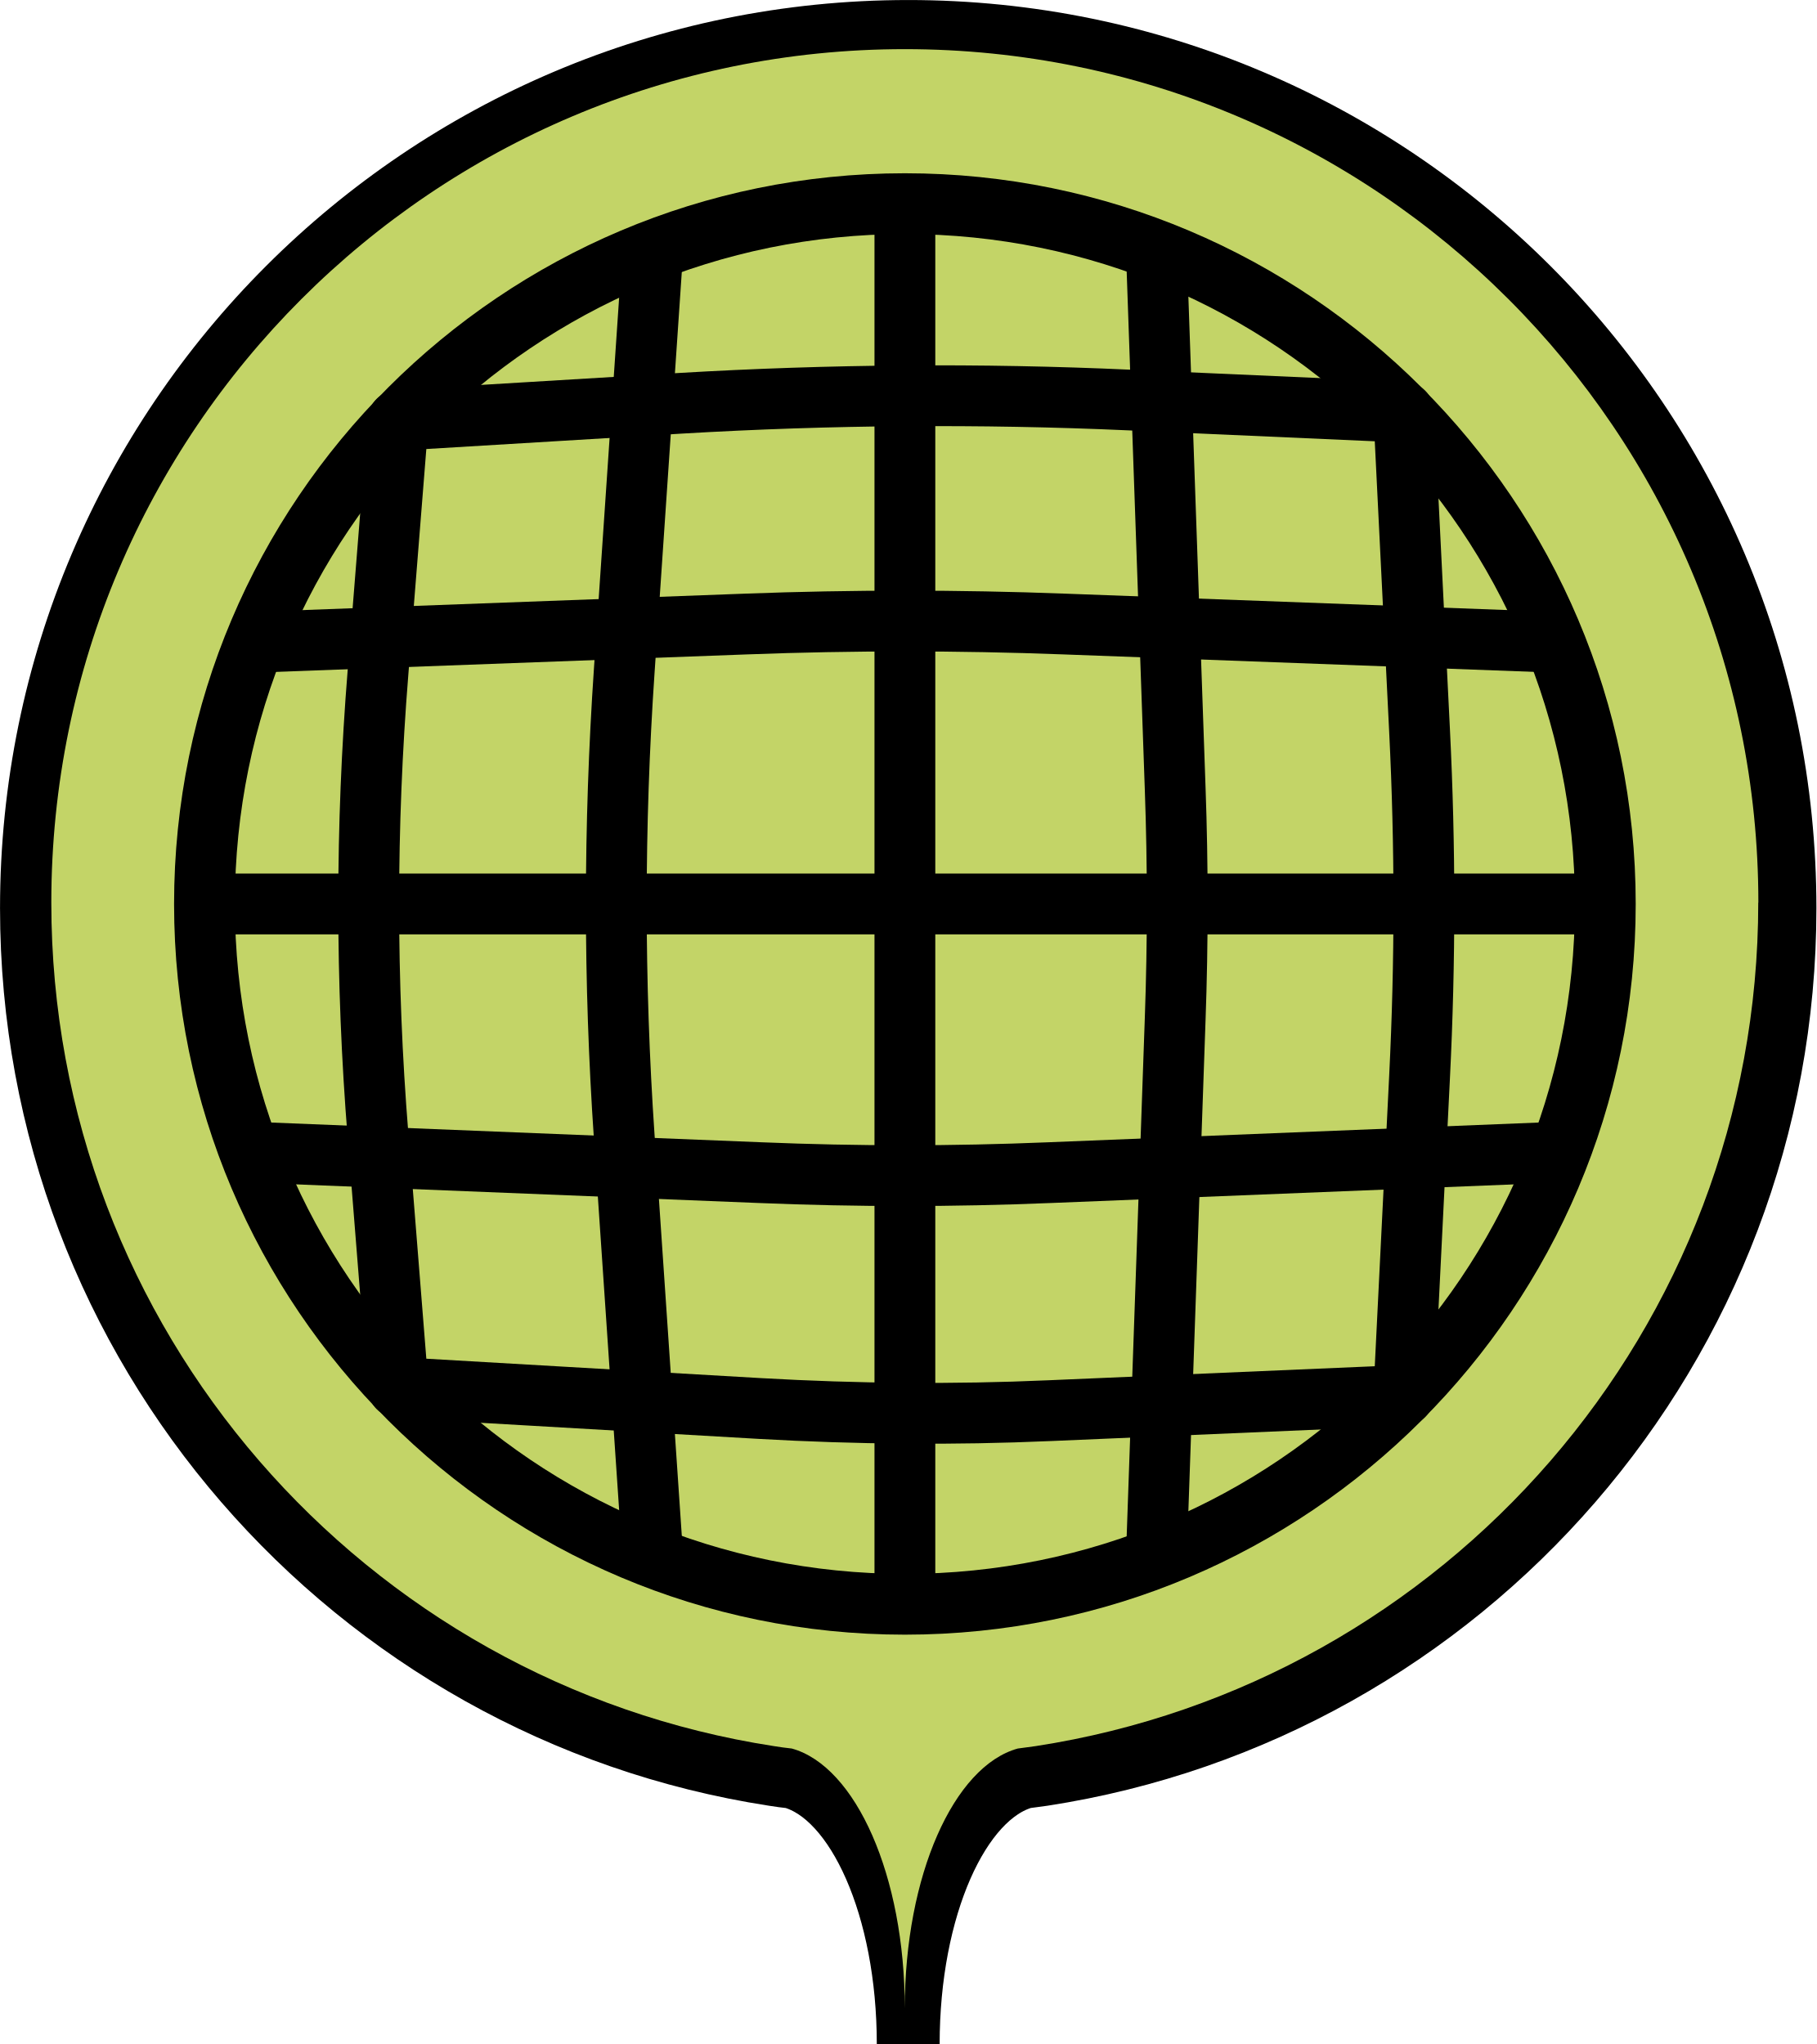
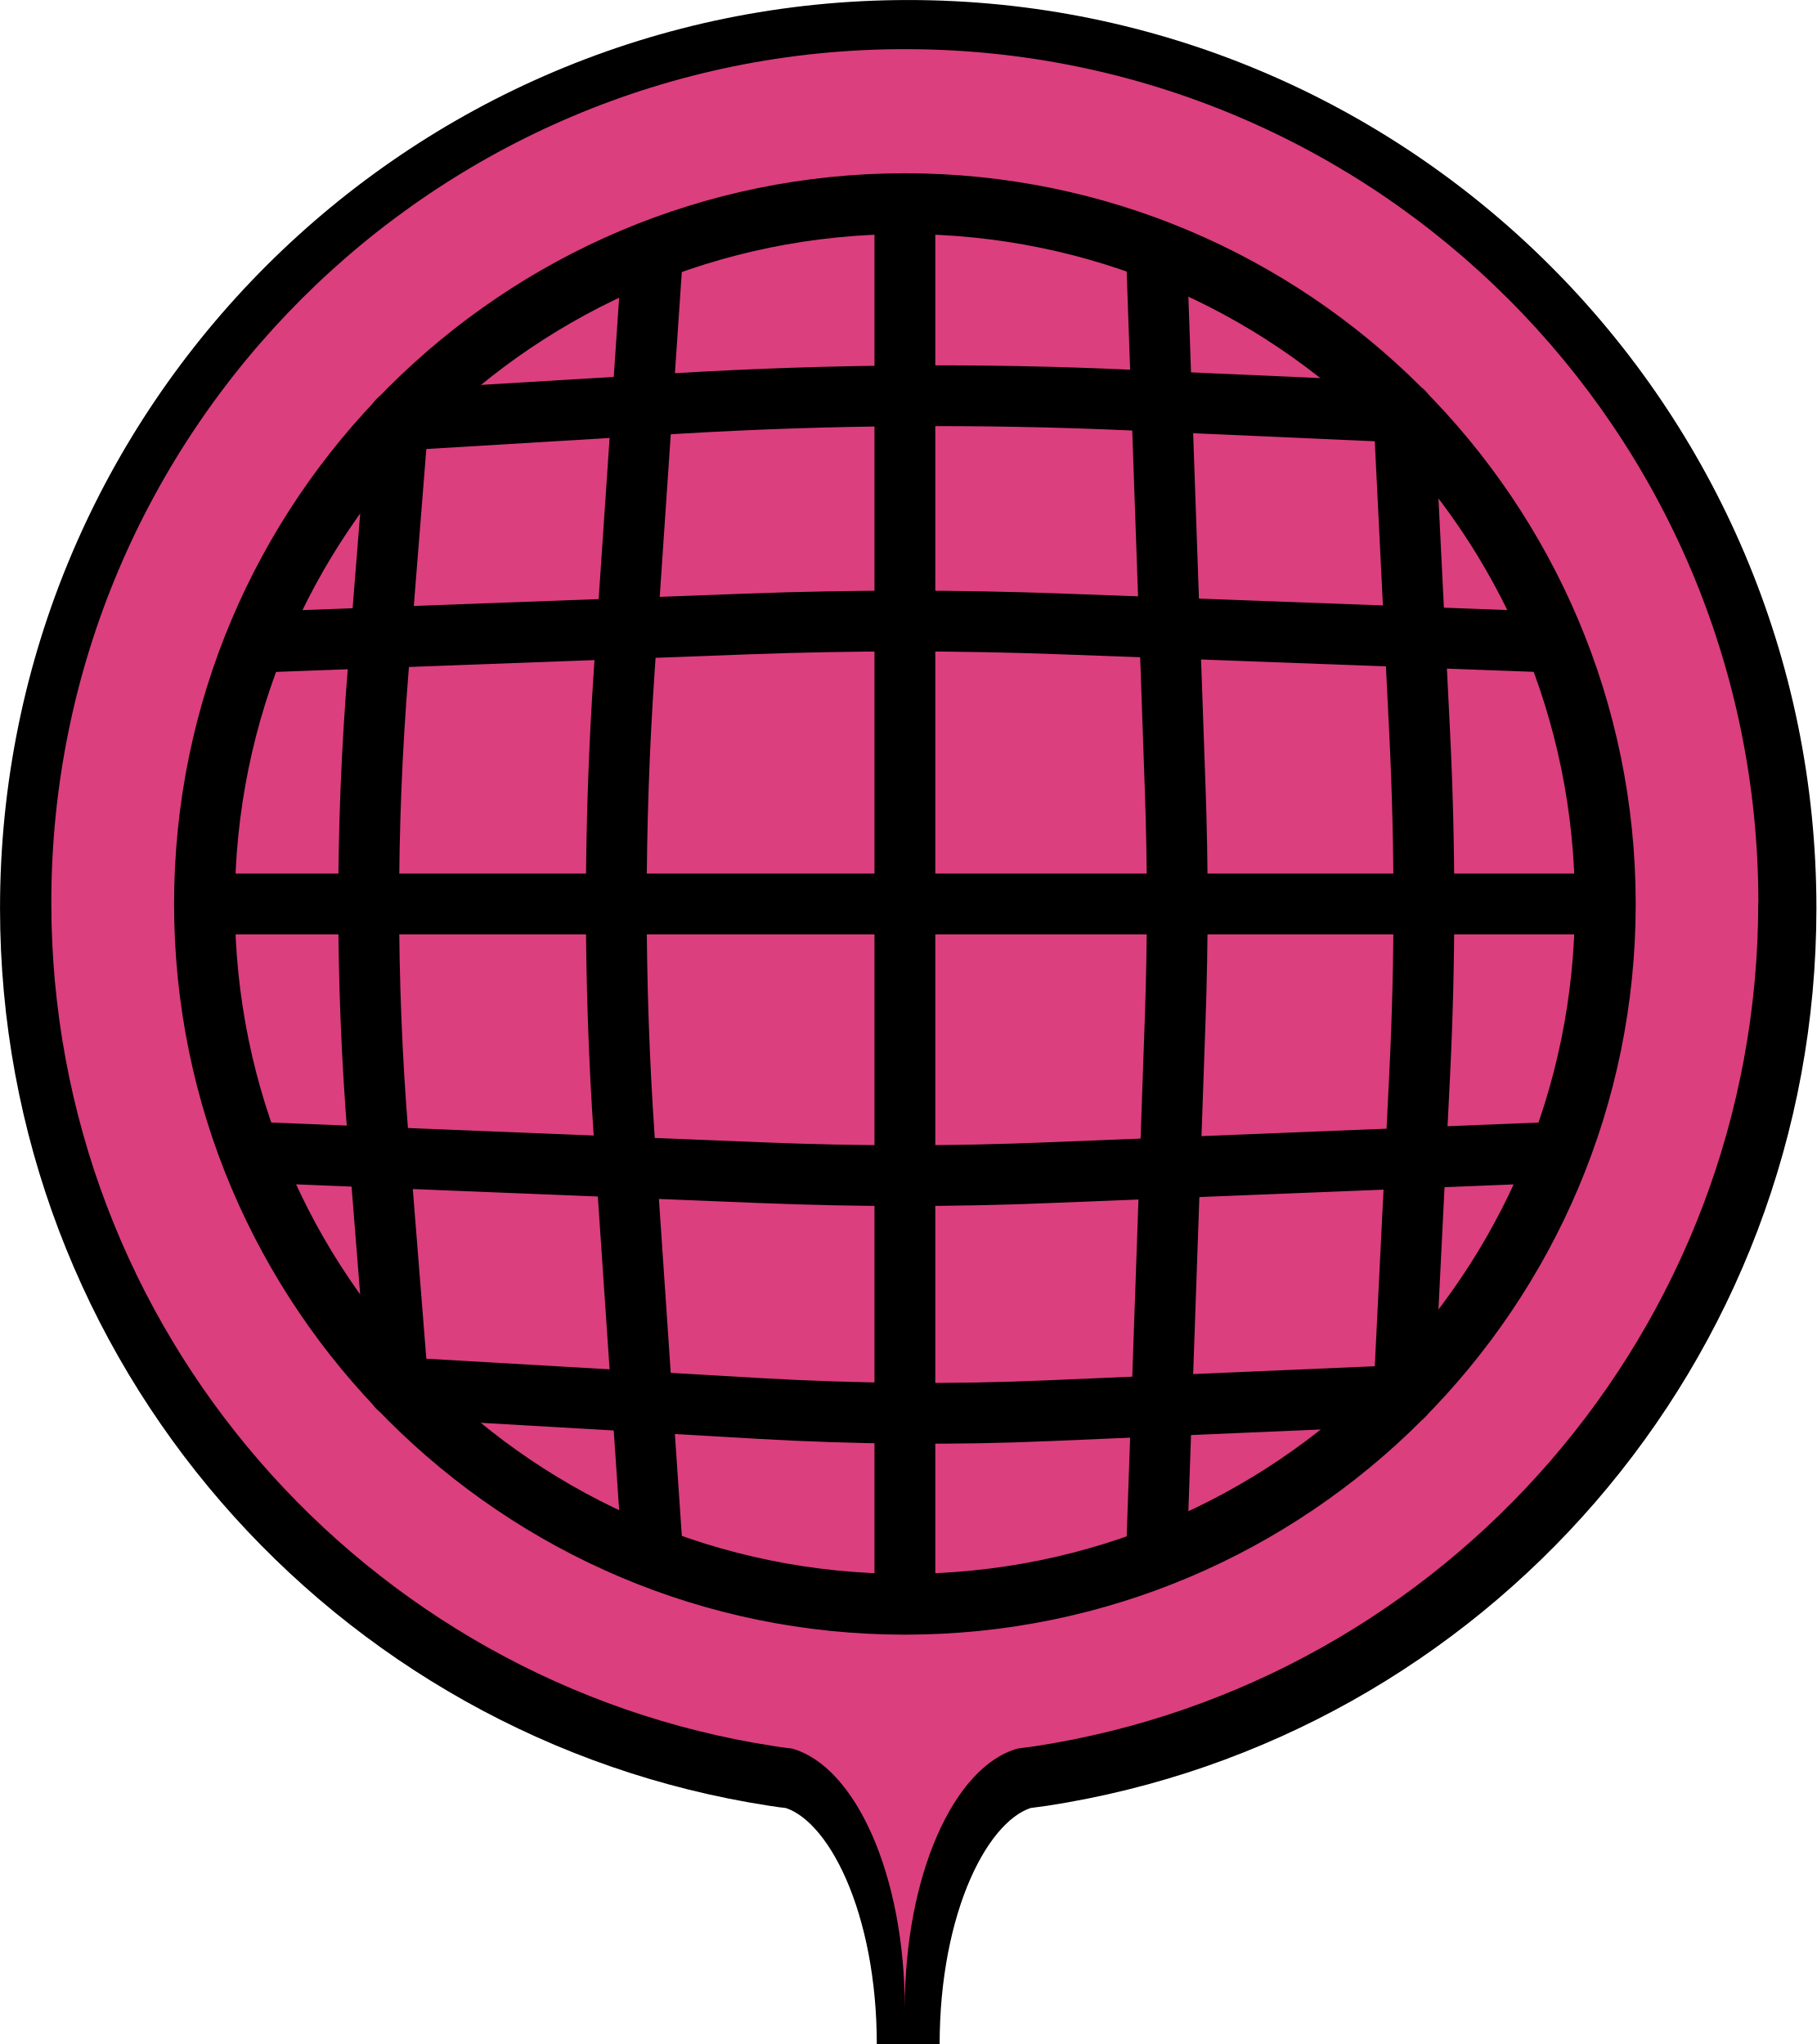
<svg xmlns="http://www.w3.org/2000/svg" version="1.1" id="maquette_techonmap_oct_2014.fw-Sprite" x="0px" y="0px" width="32.743" height="36.852" viewBox="566.5 7.138 32.743 36.852" enable-background="new 566.5 7.138 33 40" xml:space="preserve">
  <defs id="defs23" />
  <path style="fill:none;stroke:#000000;stroke-width:1.133;stroke-linecap:round;stroke-linejoin:round;stroke-miterlimit:10" id="path5" d="m 598.677,23.51 c 0,-8.733 -7.078,-15.805 -15.805,-15.805 -8.727,0 -15.805,7.078 -15.805,15.805 0,7.905 5.803,14.456 13.38,15.624 l 0,0 0,0 c 0.113,0.017 0.221,0.034 0.334,0.045 1.184,0.329 2.091,2.357 2.091,4.811 0,-2.459 0.907,-4.483 2.091,-4.811 0.113,-0.017 0.227,-0.028 0.334,-0.045 l 0,0 0,0 c 7.582,-1.167 13.38,-7.718 13.38,-15.624 z" class="st0" />
-   <path style="fill:#c3d467;fill-opacity:1;stroke:none;stroke-width:1.133;stroke-linecap:round;stroke-linejoin:round;stroke-miterlimit:10;stroke-opacity:1" id="path5-9" d="m 598.197,23.41 c 0,-8.501 -6.89,-15.386 -15.386,-15.386 -8.495,0 -15.386,6.89 -15.386,15.386 0,7.696 5.649,14.073 13.024,15.209 l 0,0 0,0 c 0.11,0.017 0.215,0.033 0.325,0.044 1.153,0.32 2.036,2.295 2.036,4.684 0,-2.394 0.883,-4.364 2.036,-4.684 0.11,-0.016 0.221,-0.028 0.325,-0.044 l 0,0 0,0 c 7.381,-1.136 13.024,-7.513 13.024,-15.209 z" class="st0" />
+   <path style="fill:#db3f7e;fill-opacity:1;stroke:none;stroke-width:1.133;stroke-linecap:round;stroke-linejoin:round;stroke-miterlimit:10;stroke-opacity:1" id="path5-9" d="m 598.197,23.41 c 0,-8.501 -6.89,-15.386 -15.386,-15.386 -8.495,0 -15.386,6.89 -15.386,15.386 0,7.696 5.649,14.073 13.024,15.209 l 0,0 0,0 c 0.11,0.017 0.215,0.033 0.325,0.044 1.153,0.32 2.036,2.295 2.036,4.684 0,-2.394 0.883,-4.364 2.036,-4.684 0.11,-0.016 0.221,-0.028 0.325,-0.044 l 0,0 0,0 c 7.381,-1.136 13.024,-7.513 13.024,-15.209 z" class="st0" />
  <g id="g4206" transform="translate(561.019,5.393918)">
    <path id="circle4207" d="m 21.793,4.868 c -7.27,0 -13.174,5.905 -13.174,13.174 0,7.27 5.905,13.174 13.174,13.174 7.27,0 13.174,-5.905 13.174,-13.174 0,-7.27 -5.905,-13.174 -13.174,-13.174 z m 0,1.096 c 6.677,0 12.078,5.401 12.078,12.078 0,6.677 -5.401,12.078 -12.078,12.078 -6.677,0 -12.078,-5.401 -12.078,-12.078 0,-6.677 5.401,-12.078 12.078,-12.078 z" style="color:#000000;font-style:normal;font-variant:normal;font-weight:normal;font-stretch:normal;font-size:medium;line-height:normal;font-family:sans-serif;text-indent:0;text-align:start;text-decoration:none;text-decoration-line:none;text-decoration-style:solid;text-decoration-color:#000000;letter-spacing:normal;word-spacing:normal;text-transform:none;direction:ltr;block-progression:tb;writing-mode:lr-tb;baseline-shift:baseline;text-anchor:start;white-space:normal;clip-rule:nonzero;display:inline;overflow:visible;visibility:visible;opacity:1;isolation:auto;mix-blend-mode:normal;color-interpolation:sRGB;color-interpolation-filters:linearRGB;solid-color:#000000;solid-opacity:1;fill:#000000;fill-opacity:1;fill-rule:nonzero;stroke:none;stroke-width:20;stroke-linecap:butt;stroke-linejoin:miter;stroke-miterlimit:10;stroke-dasharray:none;stroke-dashoffset:0;stroke-opacity:1;color-rendering:auto;image-rendering:auto;shape-rendering:auto;text-rendering:auto;enable-background:accumulate" />
    <path id="line4209" d="m 21.245,5.416 0,25.253 1.096,0 0,-25.253 -1.096,0 z" style="color:#000000;font-style:normal;font-variant:normal;font-weight:normal;font-stretch:normal;font-size:medium;line-height:normal;font-family:sans-serif;text-indent:0;text-align:start;text-decoration:none;text-decoration-line:none;text-decoration-style:solid;text-decoration-color:#000000;letter-spacing:normal;word-spacing:normal;text-transform:none;direction:ltr;block-progression:tb;writing-mode:lr-tb;baseline-shift:baseline;text-anchor:start;white-space:normal;clip-rule:nonzero;display:inline;overflow:visible;visibility:visible;opacity:1;isolation:auto;mix-blend-mode:normal;color-interpolation:sRGB;color-interpolation-filters:linearRGB;solid-color:#000000;solid-opacity:1;fill:#000000;fill-opacity:1;fill-rule:nonzero;stroke:none;stroke-width:20;stroke-linecap:butt;stroke-linejoin:miter;stroke-miterlimit:10;stroke-dasharray:none;stroke-dashoffset:0;stroke-opacity:1;color-rendering:auto;image-rendering:auto;shape-rendering:auto;text-rendering:auto;enable-background:accumulate" />
    <path id="line4211" d="m 9.166,17.494 0,1.096 25.253,0 0,-1.096 -25.253,0 z" style="color:#000000;font-style:normal;font-variant:normal;font-weight:normal;font-stretch:normal;font-size:medium;line-height:normal;font-family:sans-serif;text-indent:0;text-align:start;text-decoration:none;text-decoration-line:none;text-decoration-style:solid;text-decoration-color:#000000;letter-spacing:normal;word-spacing:normal;text-transform:none;direction:ltr;block-progression:tb;writing-mode:lr-tb;baseline-shift:baseline;text-anchor:start;white-space:normal;clip-rule:nonzero;display:inline;overflow:visible;visibility:visible;opacity:1;isolation:auto;mix-blend-mode:normal;color-interpolation:sRGB;color-interpolation-filters:linearRGB;solid-color:#000000;solid-opacity:1;fill:#000000;fill-opacity:1;fill-rule:nonzero;stroke:none;stroke-width:20;stroke-linecap:butt;stroke-linejoin:miter;stroke-miterlimit:10;stroke-dasharray:none;stroke-dashoffset:0;stroke-opacity:1;color-rendering:auto;image-rendering:auto;shape-rendering:auto;text-rendering:auto;enable-background:accumulate" />
    <path id="path4213" d="m 26.873,6.23 -1.095,0.038 0.34,9.717 0,2.18e-4 c 0.049,1.368 0.049,2.741 0,4.109 l 0,2.2e-4 -0.34,9.717 1.095,0.038 0.34,-9.716 0,-3.28e-4 c 0.05,-1.394 0.05,-2.793 0,-4.187 l 0,-4.36e-4 -0.34,-9.716 z" style="color:#000000;font-style:normal;font-variant:normal;font-weight:normal;font-stretch:normal;font-size:medium;line-height:normal;font-family:sans-serif;text-indent:0;text-align:start;text-decoration:none;text-decoration-line:none;text-decoration-style:solid;text-decoration-color:#000000;letter-spacing:normal;word-spacing:normal;text-transform:none;direction:ltr;block-progression:tb;writing-mode:lr-tb;baseline-shift:baseline;text-anchor:start;white-space:normal;clip-rule:nonzero;display:inline;overflow:visible;visibility:visible;opacity:1;isolation:auto;mix-blend-mode:normal;color-interpolation:sRGB;color-interpolation-filters:linearRGB;solid-color:#000000;solid-opacity:1;fill:#000000;fill-opacity:1;fill-rule:nonzero;stroke:none;stroke-width:20;stroke-linecap:butt;stroke-linejoin:miter;stroke-miterlimit:10;stroke-dasharray:none;stroke-dashoffset:0;stroke-opacity:1;color-rendering:auto;image-rendering:auto;shape-rendering:auto;text-rendering:auto;enable-background:accumulate" />
    <path id="path4215" d="m 16.703,6.211 -0.515,7.579 c -0.193,2.831 -0.194,5.667 0,8.498 l 0.515,7.579 1.093,-0.074 -0.515,-7.579 -1.09e-4,-1.09e-4 c -0.19,-2.781 -0.19,-5.567 0,-8.348 l 1.09e-4,-1.1e-4 0.515,-7.579 -1.093,-0.074 z" style="color:#000000;font-style:normal;font-variant:normal;font-weight:normal;font-stretch:normal;font-size:medium;line-height:normal;font-family:sans-serif;text-indent:0;text-align:start;text-decoration:none;text-decoration-line:none;text-decoration-style:solid;text-decoration-color:#000000;letter-spacing:normal;word-spacing:normal;text-transform:none;direction:ltr;block-progression:tb;writing-mode:lr-tb;baseline-shift:baseline;text-anchor:start;white-space:normal;clip-rule:nonzero;display:inline;overflow:visible;visibility:visible;opacity:1;isolation:auto;mix-blend-mode:normal;color-interpolation:sRGB;color-interpolation-filters:linearRGB;solid-color:#000000;solid-opacity:1;fill:#000000;fill-opacity:1;fill-rule:nonzero;stroke:none;stroke-width:20;stroke-linecap:butt;stroke-linejoin:miter;stroke-miterlimit:10;stroke-dasharray:none;stroke-dashoffset:0;stroke-opacity:1;color-rendering:auto;image-rendering:auto;shape-rendering:auto;text-rendering:auto;enable-background:accumulate" />
    <path id="path4217" d="m 21.789,8.333 c -1.36,0.01 -2.721,0.056 -4.078,0.136 a 0.548,0.548 0 0 0 -7.22e-4,1.085e-4 L 12.624,8.776 A 0.548,0.548 0 0 0 12.111,9.279 l -0.362,4.538 c -0.227,2.813 -0.227,5.637 0,8.45 l 0.362,4.537 a 0.548,0.548 0 0 0 0.515,0.504 l 6.527,0.378 a 0.548,0.548 0 0 0 6.42e-4,1.09e-4 c 1.754,0.1 3.516,0.116 5.272,0.039 l -6.41e-4,1.1e-4 6.384,-0.274 a 0.548,0.548 0 0 0 0.524,-0.52 l 0.285,-5.743 0,-2.18e-4 c 0.105,-2.095 0.105,-4.196 0,-6.296 l 0,-2.2e-4 -0.285,-5.743 a 0.548,0.548 0 0 0 -0.523,-0.52 l -4.943,-0.219 2.22e-4,1.094e-4 C 24.509,8.348 23.149,8.323 21.789,8.333 Z m 0.008,1.096 c 1.341,-0.01 2.683,0.014 4.021,0.074 a 0.548,0.548 0 0 0 2.19e-4,0 l 4.445,0.197 0.26,5.245 a 0.548,0.548 0 0 0 0,2.23e-4 c 0.103,2.064 0.103,4.128 0,6.187 a 0.548,0.548 0 0 0 0,3.31e-4 l -0.26,5.244 -5.885,0.253 a 0.548,0.548 0 0 0 -7.2e-4,0 c -1.718,0.076 -3.442,0.06 -5.162,-0.038 l 6.39e-4,1.08e-4 -6.05,-0.351 -0.324,-4.062 a 0.548,0.548 0 0 0 0,-5.48e-4 c -0.222,-2.755 -0.222,-5.52 0,-8.275 a 0.548,0.548 0 0 0 0,-5.48e-4 l 0.324,-4.063 4.609,-0.278 c 1.339,-0.079 2.68,-0.124 4.022,-0.134 z" style="color:#000000;font-style:normal;font-variant:normal;font-weight:normal;font-stretch:normal;font-size:medium;line-height:normal;font-family:sans-serif;text-indent:0;text-align:start;text-decoration:none;text-decoration-line:none;text-decoration-style:solid;text-decoration-color:#000000;letter-spacing:normal;word-spacing:normal;text-transform:none;direction:ltr;block-progression:tb;writing-mode:lr-tb;baseline-shift:baseline;text-anchor:start;white-space:normal;clip-rule:nonzero;display:inline;overflow:visible;visibility:visible;opacity:1;isolation:auto;mix-blend-mode:normal;color-interpolation:sRGB;color-interpolation-filters:linearRGB;solid-color:#000000;solid-opacity:1;fill:#000000;fill-opacity:1;fill-rule:nonzero;stroke:none;stroke-width:20;stroke-linecap:butt;stroke-linejoin:round;stroke-miterlimit:10;stroke-dasharray:none;stroke-dashoffset:0;stroke-opacity:1;color-rendering:auto;image-rendering:auto;shape-rendering:auto;text-rendering:auto;enable-background:accumulate" />
    <path id="path4219" d="m 21.798,12.393 c -0.96,0 -1.92,0.018 -2.88,0.054 l -8.861,0.329 0.041,1.095 8.862,-0.329 1.07e-4,0 c 1.893,-0.071 3.787,-0.071 5.675,0 l 1.08e-4,0 8.862,0.329 0.041,-1.095 -8.861,-0.329 c -0.958,-0.036 -1.917,-0.054 -2.876,-0.054 z" style="color:#000000;font-style:normal;font-variant:normal;font-weight:normal;font-stretch:normal;font-size:medium;line-height:normal;font-family:sans-serif;text-indent:0;text-align:start;text-decoration:none;text-decoration-line:none;text-decoration-style:solid;text-decoration-color:#000000;letter-spacing:normal;word-spacing:normal;text-transform:none;direction:ltr;block-progression:tb;writing-mode:lr-tb;baseline-shift:baseline;text-anchor:start;white-space:normal;clip-rule:nonzero;display:inline;overflow:visible;visibility:visible;opacity:1;isolation:auto;mix-blend-mode:normal;color-interpolation:sRGB;color-interpolation-filters:linearRGB;solid-color:#000000;solid-opacity:1;fill:#000000;fill-opacity:1;fill-rule:nonzero;stroke:none;stroke-width:20;stroke-linecap:butt;stroke-linejoin:miter;stroke-miterlimit:10;stroke-dasharray:none;stroke-dashoffset:0;stroke-opacity:1;color-rendering:auto;image-rendering:auto;shape-rendering:auto;text-rendering:auto;enable-background:accumulate" />
    <path id="path4221" d="m 10.098,21.972 -0.044,1.095 9.119,0.367 -4.39e-4,-1.09e-4 c 1.747,0.072 3.493,0.072 5.24,0 l -4.38e-4,1.09e-4 9.119,-0.367 -0.044,-1.095 -9.119,0.367 -3.23e-4,0 c -1.717,0.071 -3.433,0.071 -5.15,0 l -3.3e-4,0 -9.119,-0.367 z" style="color:#000000;font-style:normal;font-variant:normal;font-weight:normal;font-stretch:normal;font-size:medium;line-height:normal;font-family:sans-serif;text-indent:0;text-align:start;text-decoration:none;text-decoration-line:none;text-decoration-style:solid;text-decoration-color:#000000;letter-spacing:normal;word-spacing:normal;text-transform:none;direction:ltr;block-progression:tb;writing-mode:lr-tb;baseline-shift:baseline;text-anchor:start;white-space:normal;clip-rule:nonzero;display:inline;overflow:visible;visibility:visible;opacity:1;isolation:auto;mix-blend-mode:normal;color-interpolation:sRGB;color-interpolation-filters:linearRGB;solid-color:#000000;solid-opacity:1;fill:#000000;fill-opacity:1;fill-rule:nonzero;stroke:none;stroke-width:20;stroke-linecap:butt;stroke-linejoin:miter;stroke-miterlimit:10;stroke-dasharray:none;stroke-dashoffset:0;stroke-opacity:1;color-rendering:auto;image-rendering:auto;shape-rendering:auto;text-rendering:auto;enable-background:accumulate" />
  </g>
</svg>
